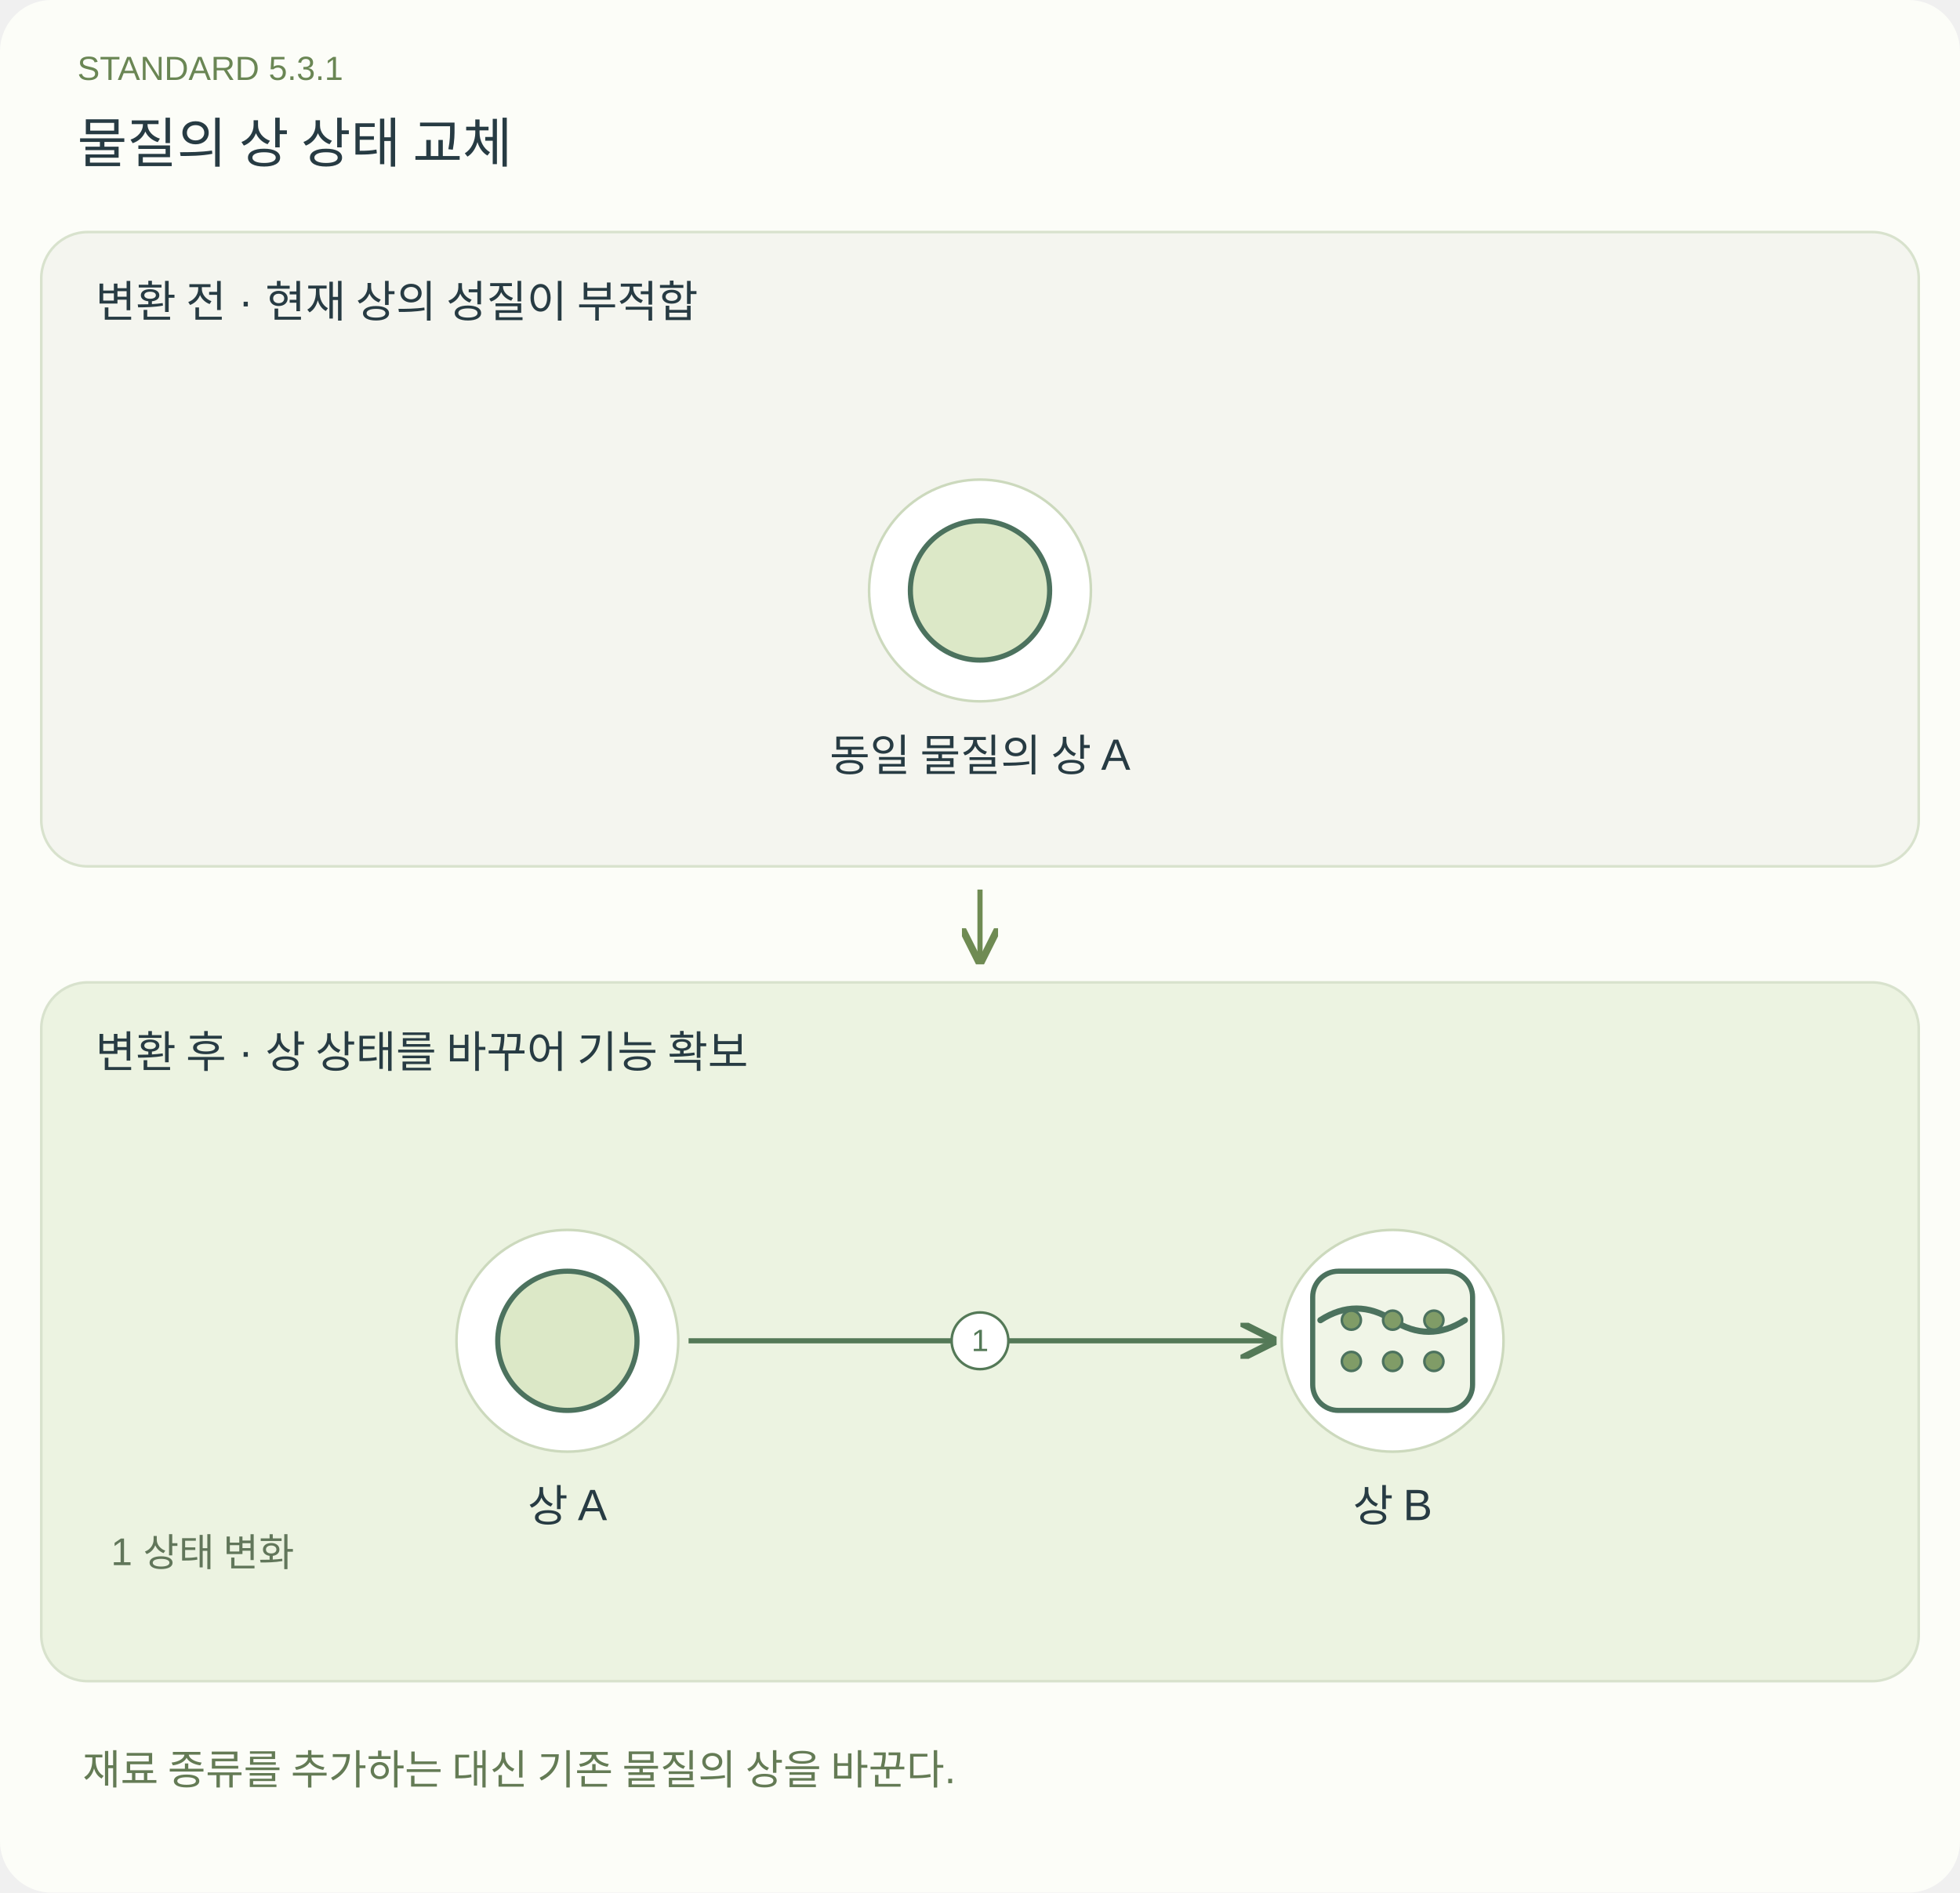
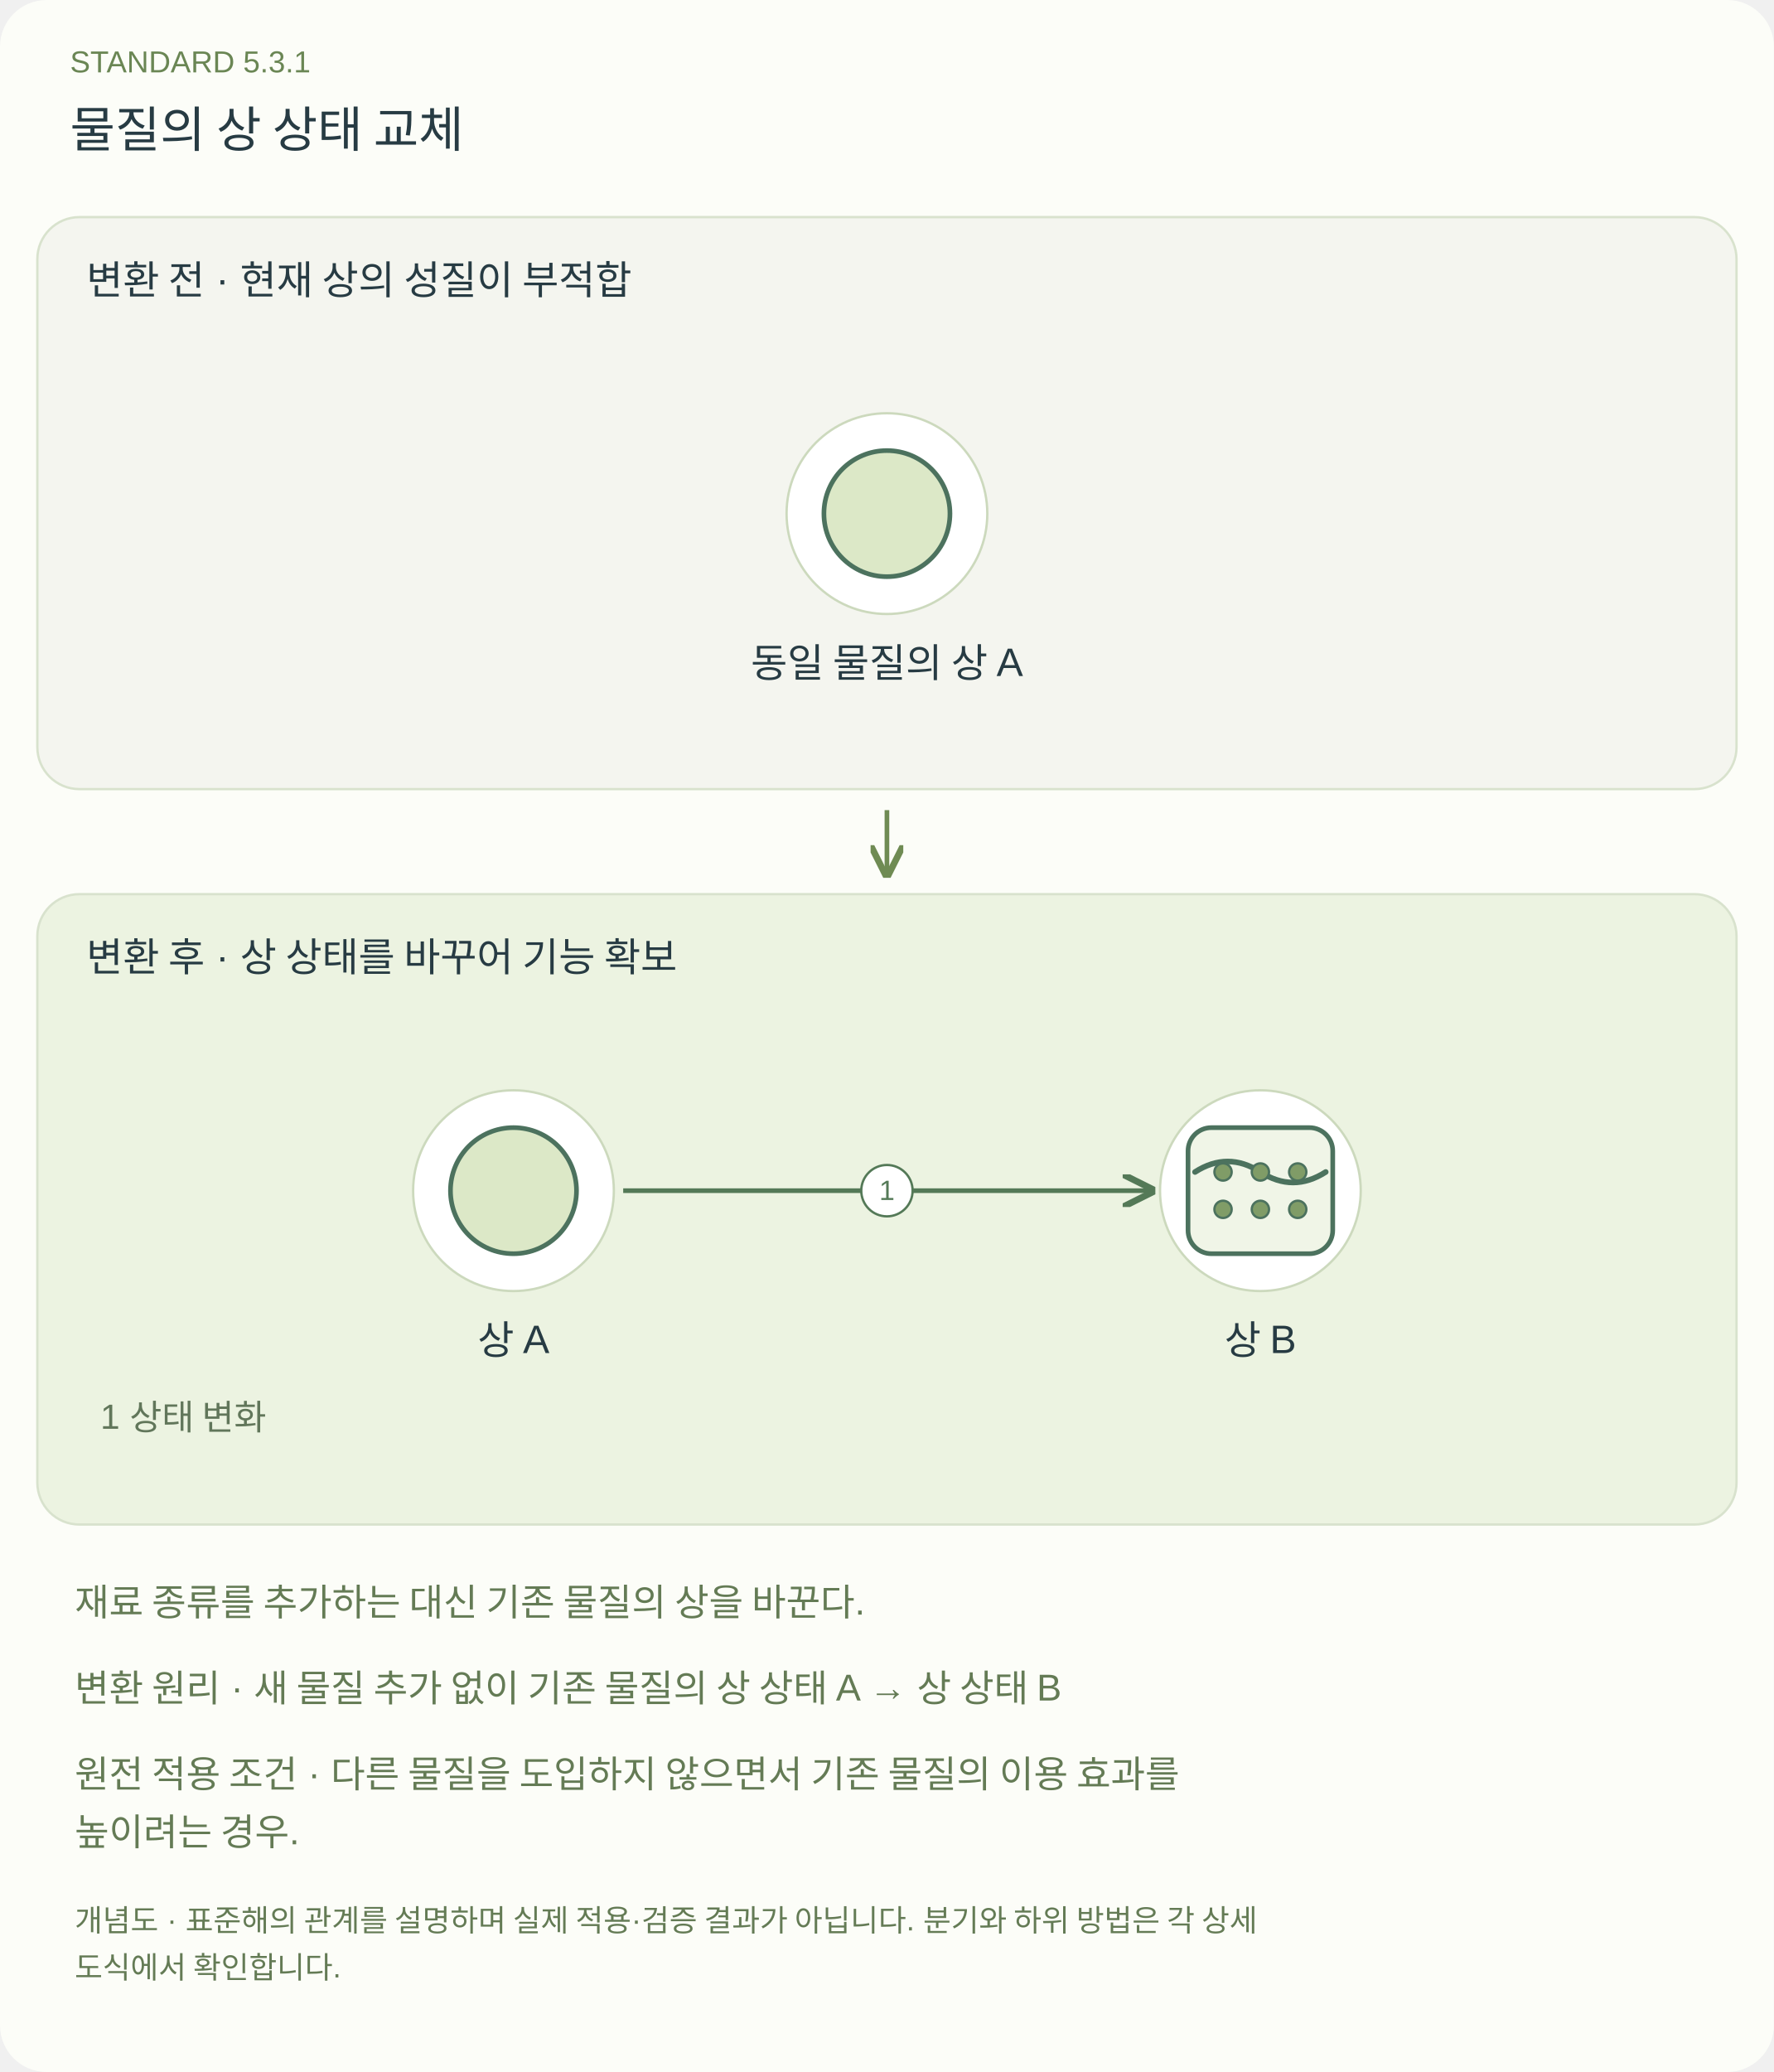
- <svg xmlns="http://www.w3.org/2000/svg" viewBox="0 0 760 734" role="img" aria-label="5.3.1 물질의 상 상태 교체 구조도" data-standard-code="5.3.1" style="font-family:Arial,Malgun Gothic,sans-serif">
+ <svg xmlns="http://www.w3.org/2000/svg" viewBox="0 0 760 887.5" role="img" aria-label="5.3.1 물질의 상 상태 교체 개념도" data-standard-code="5.3.1" style="font-family:Arial,Malgun Gothic,sans-serif">
  <rect width="100%" height="100%" rx="20" fill="#fcfdf8" />
  <defs>
    <marker id="sis-5-3-1" markerWidth="7" markerHeight="7" refX="6" refY="3.5" orient="auto-start-reverse">
      <path d="M0,0 L7,3.5 L0,7" fill="none" stroke="context-stroke" stroke-width="1.4" />
    </marker>
  </defs>
  <text x="30" y="31" text-anchor="start" fill="#6a8654" font-size="13">
    <tspan x="30" dy="0">STANDARD 5.3.1</tspan>
  </text>
  <text x="30" y="63" text-anchor="start" fill="#273b43" font-size="21">
    <tspan x="30" dy="0">물질의 상 상태 교체</tspan>
  </text>
  <g data-standard="5.3.1" data-phase="before">
-     <rect x="16" y="90" width="728" height="246" rx="18" fill="#f4f5ef" stroke="#d8e2cd" />
-     <text x="37" y="123" text-anchor="start" fill="#273b43" font-size="17">
+     <rect x="16" y="93" width="728" height="245" rx="18" fill="#f4f5ef" stroke="#d8e2cd" />
+     <text x="37" y="126" text-anchor="start" fill="#273b43" font-size="17">
      <tspan x="37" dy="0">변환 전 · 현재 상의 성질이 부적합</tspan>
    </text>
    <g class="sis-node" data-node="A" data-kind="substance">
-       <circle cx="380.0" cy="229" r="43" fill="white" stroke="#ccd9bd" />
-       <g transform="translate(380.0,229)">
+       <circle cx="380.0" cy="220" r="43" fill="white" stroke="#ccd9bd" />
+       <g transform="translate(380.0,220)">
        <circle cx="0" cy="0" r="27" fill="#dce8c7" stroke="#4c725e" stroke-width="2" />
      </g>
-       <text x="380.0" y="299" text-anchor="middle" fill="#273b43" font-size="17">
+       <text x="380.0" y="290" text-anchor="middle" fill="#273b43" font-size="17">
        <tspan x="380.0" dy="0">동일 물질의 상 A</tspan>
      </text>
    </g>
  </g>
-   <path d="M380,345 V372" stroke="#6f8b53" stroke-width="2" marker-end="url(#sis-5-3-1)" />
+   <path d="M380,347 V374" stroke="#6f8b53" stroke-width="2" marker-end="url(#sis-5-3-1)" />
  <g data-standard="5.3.1" data-phase="after">
-     <rect x="16" y="381" width="728" height="271" rx="18" fill="#ecf3e1" stroke="#d8e2cd" />
-     <text x="37" y="414" text-anchor="start" fill="#273b43" font-size="17">
+     <rect x="16" y="383" width="728" height="270" rx="18" fill="#ecf3e1" stroke="#d8e2cd" />
+     <text x="37" y="416" text-anchor="start" fill="#273b43" font-size="17">
      <tspan x="37" dy="0">변환 후 · 상 상태를 바꾸어 기능 확보</tspan>
    </text>
-     <path class="sis-edge" data-source="A" data-target="B" d="M267.0,520 L493.0,520" fill="none" stroke="#547957" stroke-width="2" marker-end="url(#sis-5-3-1)" />
-     <circle cx="380.0" cy="520" r="11" fill="white" stroke="#547957" />
-     <text x="380.0" y="524" text-anchor="middle" fill="#547957" font-size="12">
+     <path class="sis-edge" data-source="A" data-target="B" data-style="action" d="M267.0,510 L493.0,510" fill="none" stroke="#547957" stroke-width="2" marker-end="url(#sis-5-3-1)" />
+     <circle cx="380.0" cy="510" r="11" fill="white" stroke="#547957" />
+     <text x="380.0" y="514" text-anchor="middle" fill="#547957" font-size="12">
      <tspan x="380.0" dy="0">1</tspan>
    </text>
    <g class="sis-node" data-node="A" data-kind="substance">
-       <circle cx="220.0" cy="520" r="43" fill="white" stroke="#ccd9bd" />
-       <g transform="translate(220.0,520)">
+       <circle cx="220.0" cy="510" r="43" fill="white" stroke="#ccd9bd" />
+       <g transform="translate(220.0,510)">
        <circle cx="0" cy="0" r="27" fill="#dce8c7" stroke="#4c725e" stroke-width="2" />
      </g>
-       <text x="220.0" y="590" text-anchor="middle" fill="#273b43" font-size="17">
+       <text x="220.0" y="580" text-anchor="middle" fill="#273b43" font-size="17">
        <tspan x="220.0" dy="0">상 A</tspan>
      </text>
    </g>
    <g class="sis-node" data-node="B" data-kind="fluid">
-       <circle cx="540.0" cy="520" r="43" fill="white" stroke="#ccd9bd" />
-       <g transform="translate(540.0,520)">
+       <circle cx="540.0" cy="510" r="43" fill="white" stroke="#ccd9bd" />
+       <g transform="translate(540.0,510)">
        <rect x="-31" y="-27" width="62" height="54" rx="10" fill="#f0f5e7" stroke="#4c725e" stroke-width="2" />
        <path d="M-28,-8 Q-14,-17 0,-8 T28,-8" fill="none" stroke="#4c725e" stroke-width="2.4" stroke-linecap="round" stroke-linejoin="round" />
        <circle cx="-16" cy="-8" r="3.7" fill="#809c67" stroke="#4c725e" stroke-width="1" />
        <circle cx="0" cy="-8" r="3.7" fill="#809c67" stroke="#4c725e" stroke-width="1" />
        <circle cx="16" cy="-8" r="3.7" fill="#809c67" stroke="#4c725e" stroke-width="1" />
        <circle cx="-16" cy="8" r="3.7" fill="#809c67" stroke="#4c725e" stroke-width="1" />
        <circle cx="0" cy="8" r="3.7" fill="#809c67" stroke="#4c725e" stroke-width="1" />
        <circle cx="16" cy="8" r="3.7" fill="#809c67" stroke="#4c725e" stroke-width="1" />
      </g>
-       <text x="540.0" y="590" text-anchor="middle" fill="#273b43" font-size="17">
+       <text x="540.0" y="580" text-anchor="middle" fill="#273b43" font-size="17">
        <tspan x="540.0" dy="0">상 B</tspan>
      </text>
    </g>
-     <text x="43" y="607" text-anchor="start" fill="#61765a" font-size="15">
+     <text x="43" y="612" text-anchor="start" fill="#61765a" font-size="15">
      <tspan x="43" dy="0">1  상태 변화</tspan>
    </text>
  </g>
  <text x="32" y="692" text-anchor="start" fill="#647b55" font-size="16">
    <tspan x="32" dy="0">재료 종류를 추가하는 대신 기존 물질의 상을 바꾼다.</tspan>
  </text>
+   <text x="32" y="728.8" text-anchor="start" fill="#647b55" font-size="16">
+     <tspan x="32" dy="0">변환 원리 · 새 물질 추가 없이 기존 물질의 상 상태 A → 상 상태 B</tspan>
+   </text>
+   <text x="32" y="765.6" text-anchor="start" fill="#647b55" font-size="16">
+     <tspan x="32" dy="0">원전 적용 조건 · 다른 물질을 도입하지 않으면서 기존 물질의 이용 효과를 </tspan>
+     <tspan x="32" dy="24.8">높이려는 경우.</tspan>
+   </text>
+   <text x="32" y="827.2" text-anchor="start" fill="#647b55" font-size="13">
+     <tspan x="32" dy="0">개념도 · 표준해의 관계를 설명하며 실제 적용·검증 결과가 아닙니다. 분기와 하위 방법은 각 상세 </tspan>
+     <tspan x="32" dy="20.15">도식에서 확인합니다.</tspan>
+   </text>
</svg>
